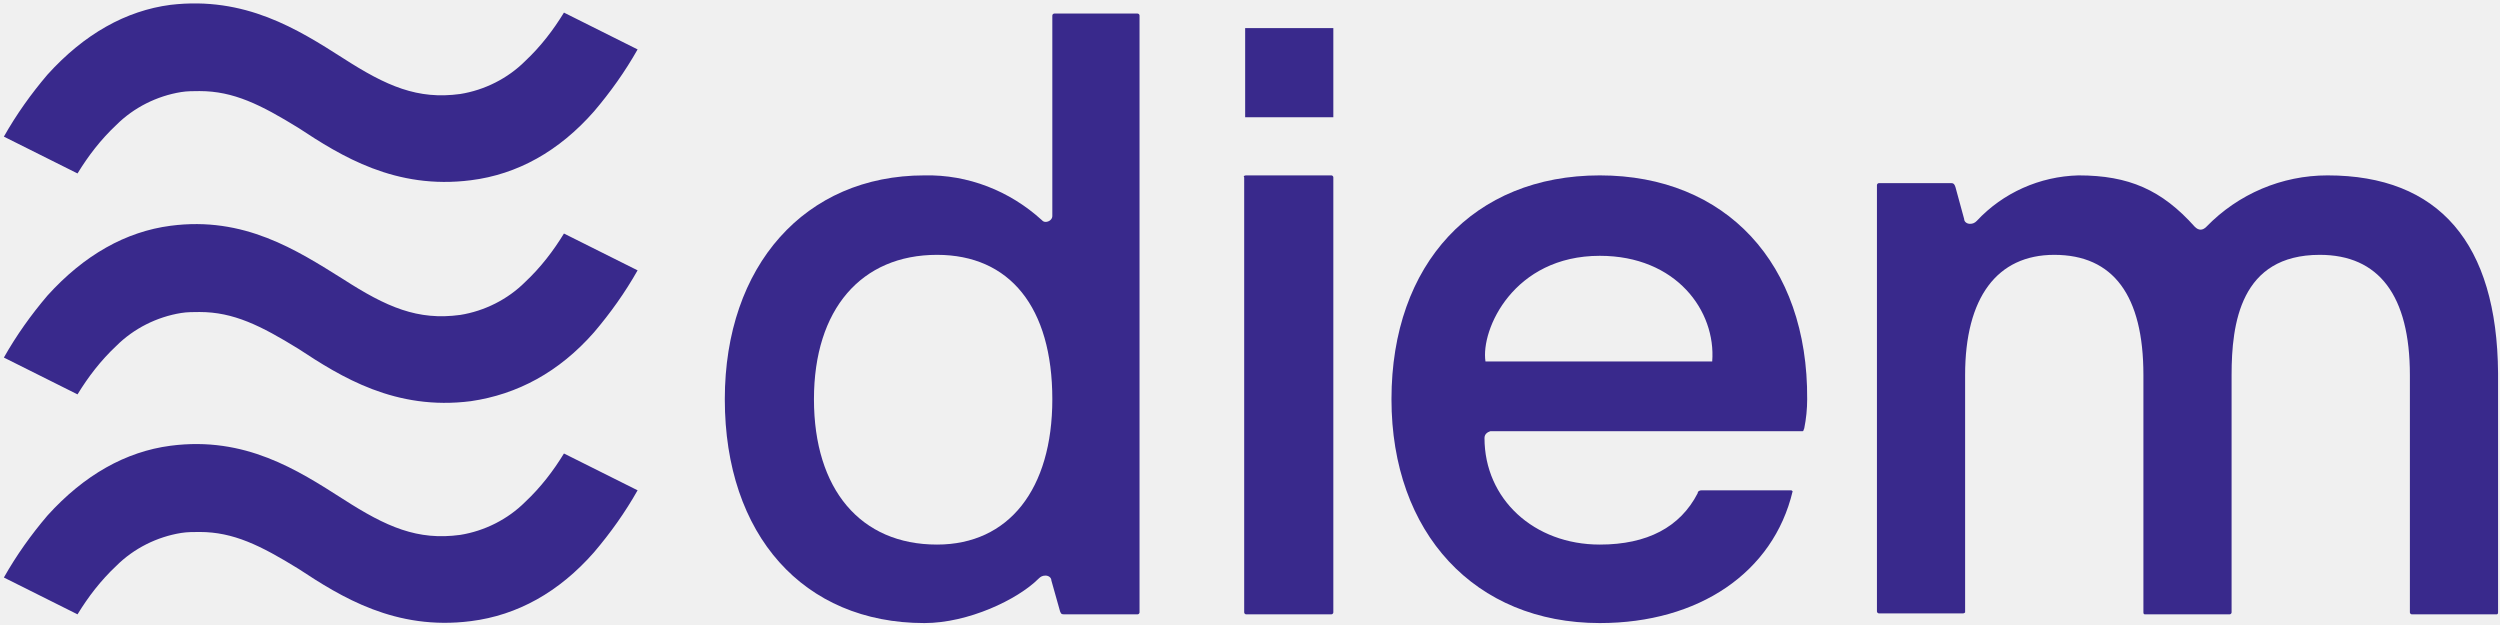
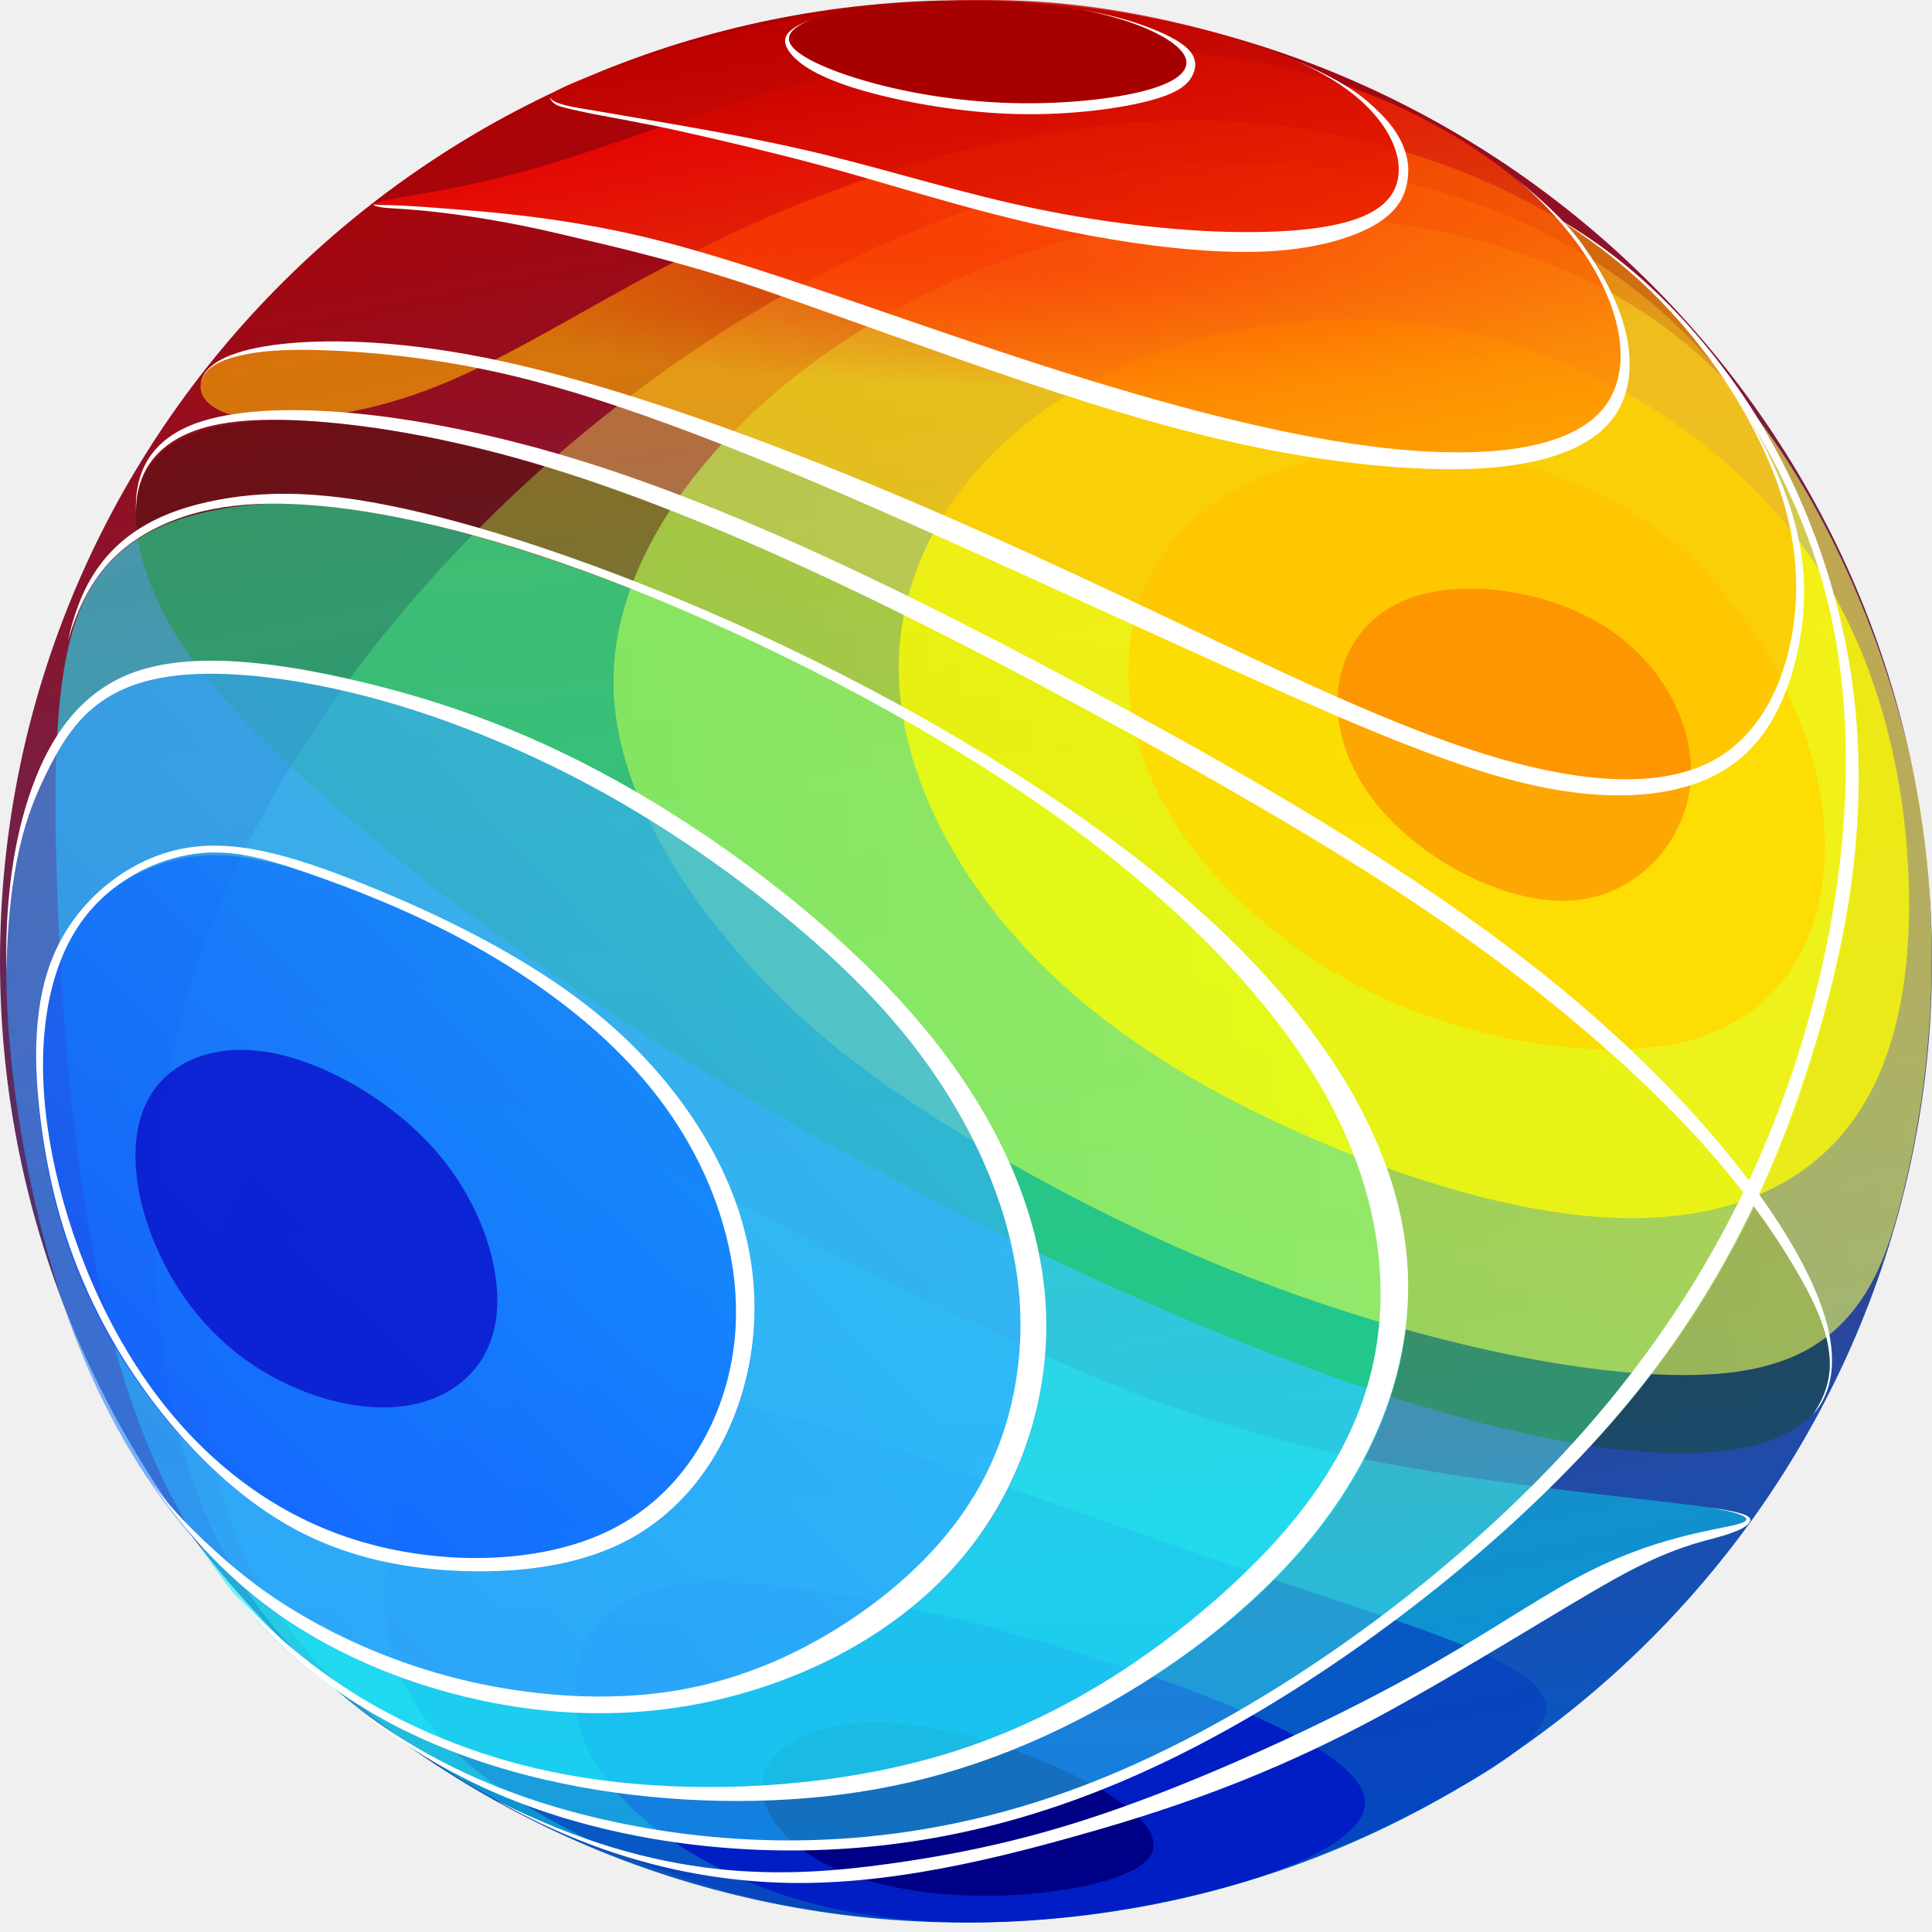
- <svg xmlns="http://www.w3.org/2000/svg" version="1.1" id="Layer_1" x="0px" y="0px" viewBox="0 0 258 64.5" style="enable-background:new 0 0 258 64.5;" xml:space="preserve">
-   <style type="text/css">
- 	.st0{fill:#39298C;}
- </style>
-   <path class="st0" d="M108.8,1.4c-0.1,0-0.2,0.1-0.2,0.2c0,0,0,0,0,0v20.7c0,0.3-0.3,0.6-0.7,0.6c-0.2,0-0.3-0.1-0.4-0.2  c-3.3-3-7.6-4.7-12.1-4.6c-12.3,0-20.6,9.3-20.6,23.1c0,14,8.1,23.1,20.6,23.1c4.5,0,9.6-2.4,11.8-4.6c0.2-0.2,0.4-0.3,0.7-0.3  c0.3,0,0.6,0.2,0.6,0.5l0.9,3.2c0.1,0.2,0.1,0.3,0.4,0.3h7.6c0.1,0,0.2-0.1,0.2-0.2V1.6c0-0.1-0.1-0.2-0.2-0.2c0,0,0,0,0,0H108.8z   M96.7,56.2c-7.9,0-12.7-5.7-12.7-15s4.9-14.9,12.7-14.9c7.5,0,11.9,5.4,11.9,14.9C108.6,50.5,104.1,56.2,96.7,56.2z" />
-   <path class="st0" d="M128.6,18.1h8.8c0.1,0,0.2,0.1,0.2,0.2v44.9c0,0.1-0.1,0.2-0.2,0.2h-8.8c-0.1,0-0.2-0.1-0.2-0.2V18.3  C128.3,18.2,128.4,18.1,128.6,18.1z" />
-   <rect x="128.5" y="2.9" class="st0" width="9.1" height="9.2" />
-   <path class="st0" d="M165.1,18.1c-13,0-21.5,9.1-21.5,23.1c0,13.8,8.6,23.1,21.5,23.1c10.2,0,17.9-5.2,19.9-13.6l0,0  c-0.1-0.1-0.1-0.1-0.2-0.1h-9.2c-0.2,0-0.4,0.1-0.4,0.3c-1.8,3.5-5.2,5.3-10.1,5.3c-6.8,0-11.9-4.7-11.9-11c0-0.4,0.3-0.6,0.6-0.7  c0,0,0,0,0.1,0H186c0.1,0,0.1,0,0.2-0.3c0.2-1,0.3-2,0.3-3C186.6,27.2,178.1,18.1,165.1,18.1z M176.7,37.3h-23.4  c-0.5-3.3,2.9-10.9,11.8-10.9C173,26.4,177.1,32.1,176.7,37.3z" />
-   <path class="st0" d="M240.2,18.1c-4.7,0-9.2,1.9-12.5,5.3c-0.2,0.2-0.4,0.3-0.6,0.3c-0.2,0-0.4-0.1-0.6-0.3c-3.4-3.8-6.8-5.3-12-5.3  c-4,0.1-7.8,1.8-10.5,4.7c-0.2,0.2-0.4,0.3-0.7,0.3c-0.3,0-0.6-0.2-0.6-0.5l-0.9-3.3c-0.1-0.3-0.2-0.4-0.4-0.4h-7.5  c-0.1,0-0.2,0.1-0.2,0.2c0,0,0,0,0,0v44c0,0.1,0.1,0.2,0.2,0.2c0,0,0,0,0.1,0h8.6c0.1,0,0.2-0.1,0.2-0.1V38.7c0-8,3.3-12.4,9.2-12.4  c6.1,0,9.2,4.2,9.2,12.4v24.5c0,0.2,0.1,0.2,0.2,0.2h8.7c0.1,0,0.2-0.1,0.2-0.2V38.7c0-5.3,0.9-12.4,9.1-12.4  c6.1,0,9.3,4.2,9.3,12.4v24.5c0,0.1,0.1,0.2,0.2,0.2c0,0,0,0,0.1,0h8.6c0.1,0,0.2,0,0.2-0.2c0,0,0-0.1,0-0.1V38.5  C257.7,25.1,251.7,18.1,240.2,18.1z" />
-   <path class="st0" d="M61.3,57c1.7-2,3.2-4.1,4.5-6.4l-7.6-3.8c-1.1,1.8-2.4,3.5-4,5c-1.8,1.8-4.2,3-6.7,3.4  c-4.4,0.6-7.6-0.8-12.1-3.7C30.7,48.5,25.3,45,17.6,46c-4.6,0.6-8.9,3-12.7,7.2c-1.7,2-3.2,4.1-4.5,6.4l7.6,3.8c1.1-1.8,2.4-3.5,4-5  c1.8-1.8,4.2-3,6.7-3.4c0.6-0.1,1.3-0.1,1.9-0.1c3.5,0,6.3,1.4,10.2,3.8c4.4,2.9,10,6.4,17.8,5.4C53.4,63.5,57.7,61.1,61.3,57z   M61.3,34.3c1.7-2,3.2-4.1,4.5-6.4l-7.6-3.8c-1.1,1.8-2.4,3.5-4,5c-1.8,1.8-4.2,3-6.7,3.4c-4.4,0.6-7.6-0.8-12.1-3.7  c-4.8-3-10.2-6.5-17.8-5.5c-4.6,0.6-8.9,3-12.7,7.2c-1.7,2-3.2,4.1-4.5,6.4l7.6,3.8c1.1-1.8,2.4-3.5,4-5c1.8-1.8,4.2-3,6.7-3.4  c0.6-0.1,1.3-0.1,1.9-0.1c3.5,0,6.3,1.4,10.2,3.8c4.4,2.9,10,6.4,17.8,5.4C53.4,40.7,57.7,38.4,61.3,34.3L61.3,34.3z M61.3,11.5  c1.7-2,3.2-4.1,4.5-6.4l-7.6-3.8c-1.1,1.8-2.4,3.5-4,5c-1.8,1.8-4.2,3-6.7,3.4c-4.4,0.6-7.6-0.8-12.1-3.7C30.7,3,25.3-0.4,17.6,0.5  c-4.6,0.6-8.9,3-12.7,7.2c-1.7,2-3.2,4.1-4.5,6.4l7.6,3.8c1.1-1.8,2.4-3.5,4-5c1.8-1.8,4.2-3,6.7-3.4c0.6-0.1,1.3-0.1,1.9-0.1  c3.5,0,6.3,1.4,10.2,3.8c4.4,2.9,10,6.4,17.8,5.4C53.4,18,57.7,15.6,61.3,11.5z" />
+ <svg xmlns="http://www.w3.org/2000/svg" width="512" height="512" viewBox="0 0 512 512" fill="none">
+   <g clip-path="url(#clip0)">
+     <path fill-rule="evenodd" clip-rule="evenodd" d="M512 254.786C512 114.229 397.256 0.059 256 0.059C114.744 0.059 0 114.229 0 254.786C0 395.338 114.744 509.512 256 509.512C397.256 509.512 512 395.338 512 254.786Z" fill="url(#paint0_linear)" />
+     <path fill-rule="evenodd" clip-rule="evenodd" d="M306.394 371.325C340.347 383.734 370.962 388.938 396.315 392.483C421.67 396.027 441.768 397.912 452.283 399.384C462.797 400.856 463.731 401.914 463.267 403.037C462.802 404.155 460.942 405.342 456.088 406.786C451.235 408.229 443.386 409.934 427.701 418.554C412.013 427.178 388.488 442.718 365.158 455.024C341.827 467.333 318.691 476.403 291.426 484.147C264.162 491.89 232.768 498.304 203.826 497.13C174.882 495.955 148.385 487.194 124.077 472.757C99.766 458.317 77.641 438.205 65.689 413.819C53.734 389.432 51.954 360.77 55.177 340.24C58.4 319.712 66.627 307.312 79.521 299.544C92.415 291.774 109.975 288.637 130.473 292.766C150.972 296.898 174.413 308.296 204.779 323.8C235.146 339.306 272.438 358.918 306.394 371.325Z" fill="#00F8FF" fill-opacity="0.396" />
+     <path opacity="0.7" fill-rule="evenodd" clip-rule="evenodd" d="M356.656 424.976C380.454 432.92 404.122 440.667 408.848 449.222C413.573 457.779 399.36 467.146 380.19 477.322C361.021 487.498 336.896 498.486 306.619 504.462C276.342 510.442 239.914 511.406 206.323 504.474C172.736 497.539 141.988 482.709 124.278 467.568C106.568 452.43 101.898 436.982 101.978 421.411C102.054 405.84 106.88 390.144 119.608 380.006C132.334 369.867 152.963 365.288 181.845 369.669C210.726 374.053 247.864 387.398 278.397 398.142C308.931 408.886 332.859 417.03 356.656 424.976Z" fill="#053FBE" />
+     <path fill-rule="evenodd" clip-rule="evenodd" d="M297.4 441.627C327.403 451.52 359.832 464.742 361.659 476.619C363.485 488.496 334.707 499.027 304.435 504.786C274.163 510.549 242.397 511.541 215.437 504.493C188.48 497.445 166.334 482.352 157.258 466.475C148.186 450.595 152.184 433.93 163.525 425.818C174.866 417.707 193.547 418.157 216.682 421.661C239.813 425.17 267.395 431.733 297.4 441.627Z" fill="#001EC3" />
+     <path fill-rule="evenodd" clip-rule="evenodd" d="M235.171 456.563C218.859 455.878 206.442 461.093 202.987 468.64C199.534 476.187 205.046 486.069 216.341 492.669C227.635 499.269 244.714 502.587 262.614 502.392C280.517 502.195 299.246 498.485 304.266 492.57C309.286 486.654 300.595 478.536 286.144 471.186C271.696 463.834 251.486 457.25 235.171 456.563Z" fill="#000086" />
+     <path opacity="0.8" fill-rule="evenodd" clip-rule="evenodd" d="M238.414 487.346C268.846 483.333 299.842 472.696 334.136 452.518C368.432 432.344 406.026 402.63 432.008 371.333C457.989 340.032 472.36 307.144 481.518 276.506C490.675 245.864 494.618 217.475 491.507 188.477C488.394 159.482 478.229 129.875 461.749 106.501C445.27 83.125 422.477 65.977 394.766 55.286C367.058 44.595 334.43 40.361 300.93 44.913C267.43 49.465 233.058 62.805 199.936 82.682C166.818 102.558 134.953 128.968 107.95 160.669C80.947 192.366 58.808 229.354 48.45 268.752C38.093 308.152 39.516 349.966 47.58 380.803C55.644 411.64 70.349 431.499 88.238 447.222C106.125 462.946 127.196 474.533 152.66 481.634C178.126 488.736 207.987 491.355 238.414 487.346Z" fill="url(#paint1_linear)" />
+     <path fill-rule="evenodd" clip-rule="evenodd" d="M216.896 177.814C254.333 196.243 293.266 220.195 321.682 246.422C350.096 272.646 367.99 301.147 372.189 328.794C376.387 356.438 366.886 383.234 349.274 405.632C331.658 428.029 305.93 446.037 281.546 457.792C257.162 469.547 234.125 475.058 209.616 476.595C185.106 478.136 159.122 475.709 136.016 469.32C112.909 462.93 92.68 452.574 76.252 437.613C59.822 422.646 47.196 403.074 38.3 380.773C29.404 358.472 24.241 333.44 20.764 307.042C17.29 280.645 15.501 252.88 14.889 226.618C14.28 200.357 14.845 175.6 21.883 159.981C28.923 144.363 42.437 137.886 57.8 135.007C73.16 132.129 90.368 132.85 116.944 139.664C143.519 146.48 179.459 159.385 216.896 177.814Z" fill="#1CEFFF" fill-opacity="0.6" />
+     <g style="mix-blend-mode:multiply">
+       <g style="mix-blend-mode:multiply">
+         <path fill-rule="evenodd" clip-rule="evenodd" d="M281.89 180.939C328.291 205.277 377.162 232.952 414.238 263.232C451.317 293.514 476.603 326.398 483.512 348.47C490.419 370.541 478.947 381.798 456.962 384.507C434.978 387.214 402.475 381.376 364.467 368.747C326.459 356.118 282.944 336.698 243.366 316.032C203.79 295.368 168.15 273.454 138.836 252.77C109.519 232.09 86.525 212.635 70.218 196.486C53.913 180.336 44.295 167.493 39.137 152.737C33.976 137.98 33.272 121.313 52.096 114.64C70.917 107.966 109.265 111.287 150.407 123.445C191.549 135.606 235.486 156.603 281.89 180.939Z" fill="#94FF63" fill-opacity="0.6" />
+       </g>
+     </g>
+     <path fill-rule="evenodd" clip-rule="evenodd" d="M253.725 299.91C278.186 314.918 308.914 330.834 343.475 343.126C378.038 355.419 416.435 364.093 444.723 364.398C473.014 364.707 492.454 356.725 501.611 326.123C510.768 295.522 515.813 253.512 508.243 210.782C500.672 168.054 479.23 124.528 458.546 102.257C437.861 79.987 411.763 67.757 382.093 61.44C352.422 55.123 319.173 54.715 287.219 62.576C255.266 70.434 224.602 86.556 201.477 107.568C178.35 128.581 162.76 154.481 162.581 180.152C162.402 205.821 177.634 231.264 194.347 251.034C211.064 270.802 229.261 284.904 253.725 299.91Z" fill="url(#paint2_linear)" />
+     <path fill-rule="evenodd" clip-rule="evenodd" d="M7.442 213.982C12.349 198.877 20.71 185.84 35.827 180.57C50.944 175.298 72.819 177.792 95.58 183.166C118.343 188.544 141.995 196.798 168.189 211.843C194.386 226.888 223.125 248.717 243.274 272.131C263.426 295.544 274.992 320.539 276.968 344.701C278.942 368.864 271.33 392.192 257.538 409.954C243.75 427.717 223.787 439.91 202.672 446.894C181.557 453.877 159.285 455.651 136.56 452.203C113.835 448.757 90.654 440.091 72.356 426.936C54.059 413.782 40.647 396.146 30.804 378.027C20.963 359.906 14.694 341.306 10.091 322.126C5.488 302.946 2.554 283.189 1.817 264.722C1.077 246.256 2.531 229.085 7.442 213.982Z" fill="url(#paint3_linear)" />
+     <path fill-rule="evenodd" clip-rule="evenodd" d="M123.246 416.006C138.506 416.458 154.45 414.458 167.36 407.368C180.27 400.277 190.149 388.096 195.541 373.032C200.93 357.966 201.827 340.019 195.704 321.795C189.581 303.57 176.432 285.072 157.904 270.237C139.377 255.398 115.472 244.221 95.959 236.534C76.447 228.846 61.328 224.643 47.427 227.632C33.523 230.616 20.836 240.79 14.677 254.187C8.515 267.579 8.883 284.198 10.896 299.296C12.908 314.397 16.563 327.981 22.336 341.086C28.106 354.192 35.996 366.819 45.763 378.184C55.532 389.55 67.177 399.658 80.292 406.158C93.404 412.659 107.986 415.558 123.246 416.006Z" fill="url(#paint4_linear)" />
+     <path fill-rule="evenodd" clip-rule="evenodd" d="M116.687 306.422C128.412 320.597 133.66 338.435 131.184 351.179C128.711 363.923 118.512 371.57 105.484 372.805C92.457 374.04 76.6 368.862 64.466 359.923C52.329 350.986 43.914 338.285 39.421 325.366C34.928 312.453 34.357 299.318 39.872 290.261C45.383 281.205 56.978 276.226 71.874 278.987C86.768 281.747 104.965 292.253 116.687 306.422Z" fill="#0A0FCA" fill-opacity="0.8" />
+     <path fill-rule="evenodd" clip-rule="evenodd" d="M373.987 267.656C397.358 276.786 425.958 280.835 445.898 276.141C465.838 271.445 477.12 258.002 481.507 241.376C485.896 224.752 483.392 204.942 474.517 185.232C465.642 165.523 450.394 145.915 429.627 133.958C408.861 122.001 382.576 117.694 360.822 119.846C339.064 121.999 321.838 130.609 311.522 142.644C301.206 154.68 297.8 170.142 299.421 185.288C301.04 200.437 307.683 215.272 320.077 229.794C332.472 244.315 350.614 258.526 373.987 267.656Z" fill="#FF6D00" fill-opacity="0.857" />
+     <path fill-rule="evenodd" clip-rule="evenodd" d="M343.344 299.723C371.37 312.33 401.686 321.558 427.128 322.707C452.57 323.859 473.136 316.928 486.57 302.445C500.003 287.958 506.304 265.918 505.91 237.094C505.518 208.267 498.432 172.656 477.245 144.035C456.059 115.416 420.771 93.788 384.12 86.994C347.466 80.203 309.45 88.242 282.462 104.932C255.475 121.622 239.518 146.959 238.256 173.435C236.995 199.914 250.427 227.53 270.008 249.331C289.592 271.133 315.323 287.117 343.344 299.723Z" fill="#FFFD00" fill-opacity="0.749" />
+     <path fill-rule="evenodd" clip-rule="evenodd" d="M307.264 162.838C336.904 176.912 367.106 191.747 393.07 199.845C419.034 207.946 440.76 209.312 454.814 201.198C468.866 193.088 475.246 175.499 475.938 158.626C476.629 141.75 471.629 125.593 461.621 108.254C451.611 90.914 436.595 72.393 412.917 58.009C389.24 43.627 356.902 33.382 323.747 32.029C290.595 30.679 256.627 38.219 228.954 47.662C201.277 57.107 179.899 68.45 161.131 78.919C142.361 89.389 126.205 98.984 109.47 104.698C92.736 110.411 75.42 112.245 65.208 110.747C54.999 109.252 51.891 104.425 53.578 100.286C55.267 96.144 61.755 92.69 74.967 91.258C88.179 89.827 108.119 90.423 133.324 95.907C158.533 101.391 189.006 111.766 218.779 123.611C248.555 135.456 277.627 148.768 307.264 162.838Z" fill="url(#paint5_radial)" />
+     <path fill-rule="evenodd" clip-rule="evenodd" d="M269.338 95.425C302.61 106.162 336.274 115.437 364.565 118.891C392.854 122.342 415.773 119.973 425.283 109.451C434.79 98.928 430.891 80.251 417.2 63.011C403.51 45.772 380.024 29.963 352.704 21.382C325.381 12.8 294.221 11.445 267.594 13.238C240.968 15.034 218.875 19.978 198.333 26.137C177.795 32.294 158.805 39.663 142.697 44.353C126.59 49.04 113.362 51.05 106.291 52.313C99.221 53.574 98.307 54.091 99.431 54.236C100.554 54.379 103.721 54.147 115.873 55.095C128.026 56.042 149.164 58.167 176.174 65.33C203.184 72.49 236.066 84.689 269.338 95.425Z" fill="url(#paint6_linear)" />
+     <path fill-rule="evenodd" clip-rule="evenodd" d="M219.27 41.979C238.077 46.633 255.59 52.206 274.771 56.17C293.957 60.133 314.808 62.489 332.211 62.319C349.613 62.151 363.565 59.458 368.602 52.397C373.637 45.339 369.75 33.914 358.822 25.144C347.893 16.374 329.917 10.26 312.107 6.073C294.298 1.885 276.651 -0.374 256.998 0.051C237.344 0.476 215.685 3.587 198.832 7.28C181.979 10.971 169.934 15.245 161.405 18.355C152.872 21.466 147.857 23.409 146.375 24.907C144.893 26.402 146.946 27.449 149.852 28.198C152.755 28.947 156.513 29.398 168.44 31.492C180.366 33.586 200.466 37.325 219.27 41.979Z" fill="url(#paint7_linear)" />
+     <path fill-rule="evenodd" clip-rule="evenodd" d="M270.589 27.388C283.914 27.546 297.366 25.992 305.434 23.486C313.499 20.979 316.182 17.523 313.282 13.793C310.384 10.062 301.902 6.06 291.286 3.599C280.667 1.139 267.917 0.222 255.368 0.265C242.818 0.308 230.477 1.314 221.624 3.311C212.771 5.308 207.411 8.296 209.536 11.824C211.658 15.352 221.262 19.42 232.662 22.388C244.066 25.358 257.264 27.23 270.589 27.388Z" fill="#A60000" />
+     <g style="mix-blend-mode:multiply">
+       <g style="mix-blend-mode:multiply">
+         <path fill-rule="evenodd" clip-rule="evenodd" d="M418.698 238.426C434.237 236.406 446.077 223.366 447.886 208.539C449.698 193.712 441.477 177.096 426.944 167.118C412.408 157.143 391.56 153.804 377.349 157.388C363.138 160.971 355.568 171.478 354.565 183.477C353.558 195.474 359.122 208.96 371.52 220.203C383.92 231.446 403.157 240.446 418.698 238.426Z" fill="#FF6D00" fill-opacity="0.418" />
+       </g>
+     </g>
+     <g style="mix-blend-mode:screen">
+       <g style="mix-blend-mode:screen">
+         <path fill-rule="evenodd" clip-rule="evenodd" d="M39.565 392.003C48.228 404.963 58.99 417.082 72.356 426.784C90.655 440.064 113.836 448.816 136.561 452.296C159.286 455.776 181.558 453.986 202.672 446.934C223.787 439.882 243.75 427.57 257.539 409.637C271.33 391.702 278.942 368.149 276.97 343.755C274.992 319.358 263.427 294.123 243.274 270.482C223.125 246.845 194.386 224.803 168.189 209.613C141.996 194.424 118.344 186.086 95.58 180.659C72.819 175.232 50.944 172.715 35.827 178.037C20.711 183.36 12.35 196.52 7.442 211.771C3.013 225.528 1.395 240.987 1.664 257.57C2.299 228.448 7.214 215.514 11.804 205.952C16.392 196.389 20.652 190.202 27.093 185.77C33.531 181.338 42.151 178.664 54.945 178.55C67.74 178.437 84.71 180.886 102.92 186.134C121.129 191.384 140.575 199.432 159.053 209.6C177.528 219.768 195.034 232.056 210.282 244.838C225.531 257.622 238.523 270.904 248.934 286.616C259.349 302.33 267.179 320.475 269.61 338.658C272.038 356.843 269.064 375.07 261.45 390.389C253.837 405.709 241.584 418.118 227.32 427.976C213.059 437.835 196.784 445.141 178.918 448.062C161.053 450.982 141.591 449.518 124.682 445.674C107.776 441.829 93.422 435.605 82.363 429.39C71.301 423.178 63.534 416.976 56.666 410.706C49.795 404.437 43.822 398.096 39.565 392.003Z" fill="white" />
+       </g>
+     </g>
+     <path fill-rule="evenodd" clip-rule="evenodd" d="M167.36 407.587C154.45 414.786 138.506 416.816 123.246 416.36C107.986 415.902 93.404 412.962 80.292 406.358C67.177 399.757 55.532 389.498 45.763 377.954C35.996 366.413 28.106 353.592 22.336 340.286C16.563 326.979 12.908 313.186 10.896 297.854C8.883 282.522 8.515 265.65 14.677 252.048C20.836 238.448 33.523 228.115 47.427 225.083C61.328 222.053 76.447 226.317 95.959 234.123C115.472 241.931 139.377 253.278 157.904 268.344C176.432 283.411 189.581 302.194 195.704 320.698C201.827 339.2 200.93 357.427 195.541 372.723C190.149 388.021 180.27 400.389 167.36 407.587ZM164.642 279.603C153.006 267.797 138.299 257.486 123.361 249.39C108.424 241.296 93.256 235.411 81.209 231.254C69.161 227.098 60.229 224.672 49.787 226.573C39.345 228.474 27.387 234.702 19.958 246.72C12.531 258.733 9.628 276.541 12.485 297.83C15.34 319.122 23.951 343.898 37.461 364.035C50.972 384.176 69.384 399.675 91.84 407.32C114.299 414.966 140.803 414.758 159.291 406.624C177.779 398.493 188.254 382.437 192.605 366.349C196.954 350.262 195.178 334.147 190.008 319.435C184.84 304.723 176.277 291.413 164.642 279.603Z" fill="white" />
+     <path fill-rule="evenodd" clip-rule="evenodd" d="M62.118 422.28C66.468 427.768 71.178 432.869 76.252 437.526C92.679 452.613 112.908 463.05 136.015 469.493C159.122 475.936 185.106 478.384 209.614 476.83C234.125 475.277 257.162 469.725 281.546 457.87C305.93 446.019 331.658 427.869 349.274 405.285C366.886 382.706 376.386 355.694 372.187 327.824C367.989 299.95 350.094 271.221 321.682 244.779C293.266 218.342 254.333 194.195 216.896 175.616C179.458 157.037 143.518 144.024 116.943 137.155C90.368 130.285 73.159 129.559 57.799 132.461C42.437 135.36 28.922 141.893 21.883 157.637C20.27 161.245 18.997 165.339 17.999 169.826C22.669 154.057 30.041 145.83 40.512 140.362C50.982 134.895 64.547 132.186 85.022 134.073C105.497 135.961 132.876 142.445 166.981 155.919C201.083 169.394 241.909 189.858 275.64 213.288C309.373 236.717 336.01 263.107 350.914 289.491C365.819 315.878 368.987 342.251 363.046 364.88C357.102 387.507 342.046 406.384 322.894 423.293C303.746 440.2 280.499 455.141 253.987 463.774C227.477 472.41 197.696 474.742 172.746 473.088C147.794 471.437 127.672 465.8 110.064 457.574C92.457 449.35 77.363 438.536 62.118 422.28Z" fill="white" />
+     <path fill-rule="evenodd" clip-rule="evenodd" d="M36.035 135.858C35.953 126.932 39.829 120.328 47.012 116.247C54.196 112.167 64.686 110.608 80.477 111.474C96.269 112.339 117.364 115.629 141.737 122.801C166.11 129.975 193.765 141.034 225.434 156.134C257.101 171.235 292.786 190.374 322.299 207.224C351.813 224.072 375.155 238.629 395.89 253.963C416.622 269.301 434.75 285.419 448.05 299.659C461.35 313.899 469.824 326.264 475.366 335.566C480.909 344.869 483.523 351.11 484.517 356.96C485.509 362.808 484.882 368.264 480.464 374.882C485.722 368.867 487.109 360.208 483.512 348.586C476.603 326.264 451.318 293.008 414.238 262.387C377.163 231.763 328.293 203.774 281.89 179.163C235.486 154.553 191.55 133.319 150.408 121.023C109.266 108.725 70.918 105.369 52.096 112.118C39.406 116.667 35.592 125.809 36.035 135.858Z" fill="white" />
+     <path fill-rule="evenodd" clip-rule="evenodd" d="M452.68 399.434C452.733 399.442 452.787 399.45 452.838 399.458C463.294 400.955 464.222 402.03 463.763 403.173C463.299 404.312 461.45 405.52 456.622 406.987C451.797 408.456 443.298 409.786 427.701 418.554C412.101 427.326 388.358 442.506 365.158 455.024C341.957 467.546 318.95 476.771 291.837 484.65C264.725 492.526 234.547 500.085 205.765 498.89C178.997 497.779 154.335 489.992 131.566 477.093C175.362 499.362 208.501 497.656 235.403 493.955C262.302 490.256 282.962 484.558 305.859 475.795C328.754 467.034 353.886 455.203 373.094 444.653C392.306 434.106 405.594 424.834 416.88 418.669C428.166 412.504 437.453 409.445 444.6 407.531C451.746 405.622 456.758 404.861 459.654 404.158C462.554 403.459 463.338 402.819 462.461 402.083C461.581 401.347 459.04 400.512 452.68 399.434Z" fill="white" />
+     <path fill-rule="evenodd" clip-rule="evenodd" d="M455.603 98.529C457.792 101.749 459.789 104.958 461.622 108.132C471.629 125.471 476.629 141.629 475.938 158.502C475.246 175.374 468.867 192.963 454.814 201.077C440.76 209.19 419.034 207.822 393.07 199.725C367.107 191.624 336.904 176.79 307.264 162.717C277.627 148.644 248.555 135.332 218.781 123.487C189.008 111.645 158.533 101.27 133.325 95.785C108.119 90.299 88.18 89.705 74.967 91.134C61.755 92.566 55.268 96.022 53.578 100.162C53.404 100.592 53.282 101.028 53.21 101.468C54.165 97.564 57.951 95.592 63.286 94.3C68.621 93.011 75.505 92.403 86.884 92.846C98.263 93.289 114.135 94.782 131.039 98.478C147.943 102.174 165.875 108.073 185.014 115.351C204.152 122.626 224.494 131.282 249.971 142.704C275.448 154.123 306.066 168.309 333.691 180.683C361.318 193.056 385.958 203.614 406.442 208.133C426.926 212.651 443.254 211.128 454.275 205.552C465.296 199.976 471.013 190.35 474.394 180.019C477.778 169.686 478.83 158.652 477.584 148.46C476.334 138.269 472.784 128.92 468.834 120.746C464.882 112.572 460.53 105.575 455.603 98.529Z" fill="white" />
+     <path fill-rule="evenodd" clip-rule="evenodd" d="M397.795 44.111C405.075 49.784 411.344 55.941 416.312 62.292C429.851 79.603 433.707 98.355 424.304 108.921C414.899 119.487 392.235 121.869 364.258 118.4C336.278 114.934 302.987 105.619 270.082 94.838C237.178 84.056 204.659 71.81 177.947 64.617C151.236 57.427 127.892 56.046 115.873 55.095C103.856 54.146 100.536 54.391 99.425 54.248C99.149 54.212 98.997 54.153 99.032 54.066C98.847 54.355 99.584 54.797 101.792 55.04C103.997 55.283 107.863 55.318 115.415 56.169C122.967 57.021 134.396 58.678 148.138 61.929C161.88 65.18 180.378 69.27 201.454 76.531C222.531 83.796 248.629 93.472 271.837 101.291C295.045 109.11 315.365 115.067 334.987 118.955C354.608 122.843 373.533 124.662 388.03 124.306C402.53 123.951 412.603 121.418 419.381 117.656C426.155 113.893 429.634 108.898 431.074 103.189C432.517 97.48 431.922 91.055 429.942 84.791C427.96 78.526 424.587 72.421 420.739 66.771C416.89 61.12 412.56 55.923 397.795 44.111Z" fill="white" />
+     <path fill-rule="evenodd" clip-rule="evenodd" d="M341.595 15.286C348.202 18.101 354.093 21.338 358.722 25.052C369.65 33.823 373.55 44.892 368.515 51.95C363.48 59.009 349.614 61.336 332.211 61.506C314.81 61.674 293.958 59.318 274.773 55.355C255.59 51.391 238.078 45.82 219.272 41.164C200.467 36.51 180.258 33.258 168.331 31.164C156.404 29.07 152.645 28.619 149.742 27.87C147.551 27.305 145.846 26.571 145.774 25.603C145.78 26.4 146.376 27.111 147.167 27.62C147.958 28.13 148.946 28.436 154.32 29.613C159.696 30.789 169.57 32.348 181.043 34.928C192.518 37.508 205.699 40.626 217.838 43.917C229.978 47.209 241.075 50.67 253.507 54.106C265.939 57.543 279.704 60.951 294.373 63.401C309.038 65.852 324.608 67.344 337.24 66.542C349.87 65.74 359.563 62.642 365.197 59.079C370.829 55.518 372.41 51.493 372.974 47.975C373.541 44.457 373.094 41.447 371.502 37.888C369.907 34.329 367.067 30.947 362.694 27.136C358.322 23.325 352.318 19.813 341.595 15.286Z" fill="white" />
+     <path fill-rule="evenodd" clip-rule="evenodd" d="M286.518 2.591C288.146 2.886 289.739 3.212 291.288 3.571C301.904 6.029 310.386 10.034 313.283 13.763C316.184 17.492 313.501 20.951 305.434 23.458C297.368 25.962 283.915 27.518 270.59 27.36C257.266 27.2 244.066 25.328 232.664 22.36C221.264 19.39 211.659 15.324 209.536 11.796C207.89 9.061 210.742 6.648 216.235 4.771C207.642 7.677 206.955 10.431 209.058 13.534C211.162 16.636 216.054 20.082 226.354 23.313C236.651 26.543 252.355 29.553 267.149 30.149C281.944 30.748 295.826 28.932 304.043 26.84C312.264 24.747 314.814 22.38 316.01 19.998C317.205 17.617 317.043 15.22 314.842 13.001C312.64 10.78 308.398 8.74 303.709 7.002C299.016 5.265 293.878 3.831 286.518 2.591Z" fill="white" />
+     <path fill-rule="evenodd" clip-rule="evenodd" d="M165.414 483.36C199.013 490.098 241.312 490.693 287.194 473.184C333.077 455.672 382.541 420.056 416.576 382.701C450.611 345.342 469.216 306.248 479.398 269.749C489.586 233.25 491.352 199.344 486.79 171.317C482.226 143.289 470.37 121.079 459.291 104.106C448.213 87.135 434.99 71.898 412.437 57.674C432.813 69.259 448.592 85.669 460.789 103.168C477.267 126.815 488.395 156.825 491.507 186.158C494.618 215.493 490.675 244.21 481.518 275.203C472.362 306.197 457.99 339.466 432.008 371.13C406.027 402.792 368.434 432.848 334.138 453.258C299.843 473.666 268.846 484.429 238.416 488.485C207.987 492.544 178.128 489.894 152.661 482.71C127.197 475.523 106.709 463.763 88.822 447.858C107.531 463.742 131.815 476.621 165.414 483.36Z" fill="white" />
+   </g>
+   <defs>
+     <linearGradient id="paint0_linear" x1="-35.73" y1="50.934" x2="65.554" y2="560.581" gradientUnits="userSpaceOnUse">
+       <stop offset="0.001" stop-color="#B00000" />
+       <stop offset="1" stop-color="#005CCD" />
+     </linearGradient>
+     <linearGradient id="paint1_linear" x1="41.105" y1="43.102" x2="41.105" y2="489.229" gradientUnits="userSpaceOnUse">
+       <stop stop-color="#FFCC35" stop-opacity="0.6" />
+       <stop offset="1" stop-color="#24E9FF" stop-opacity="0.6" />
+     </linearGradient>
+     <linearGradient id="paint2_linear" x1="495.789" y1="61.445" x2="158.121" y2="97.986" gradientUnits="userSpaceOnUse">
+       <stop stop-color="#F9FF53" stop-opacity="0.6" />
+       <stop offset="1" stop-color="#B8FF53" stop-opacity="0.6" />
+     </linearGradient>
+     <linearGradient id="paint3_linear" x1="154.668" y1="158.167" x2="-29.238" y2="328.763" gradientUnits="userSpaceOnUse">
+       <stop stop-color="#33B1FF" stop-opacity="0.632" />
+       <stop offset="1" stop-color="#338BFF" stop-opacity="0.638" />
+     </linearGradient>
+     <linearGradient id="paint4_linear" x1="100.587" y1="205.258" x2="-9.998" y2="320.035" gradientUnits="userSpaceOnUse">
+       <stop stop-color="#0A76FF" stop-opacity="0.7" />
+       <stop offset="1" stop-color="#0A4FFF" stop-opacity="0.7" />
+     </linearGradient>
+     <radialGradient id="paint5_radial" cx="0" cy="0" r="1" gradientUnits="userSpaceOnUse" gradientTransform="translate(282.562 71.6632) scale(171.483 31.5328)">
+       <stop stop-color="#FF3000" stop-opacity="0.6" />
+       <stop offset="1" stop-color="#FFB900" stop-opacity="0.6" />
+     </radialGradient>
+     <linearGradient id="paint6_linear" x1="53.332" y1="57.343" x2="79.952" y2="183.87" gradientUnits="userSpaceOnUse">
+       <stop stop-color="#FF0400" stop-opacity="0.7" />
+       <stop offset="1" stop-color="#FF8800" stop-opacity="0.7" />
+     </linearGradient>
+     <linearGradient id="paint7_linear" x1="104.083" y1="18.302" x2="117.375" y2="99.965" gradientUnits="userSpaceOnUse">
+       <stop stop-color="#BC0000" stop-opacity="0.8" />
+       <stop offset="1" stop-color="#EC1A00" stop-opacity="0.8" />
+     </linearGradient>
+     <clipPath id="clip0">
+       <rect width="512" height="512" fill="white" />
+     </clipPath>
+   </defs>
</svg>
